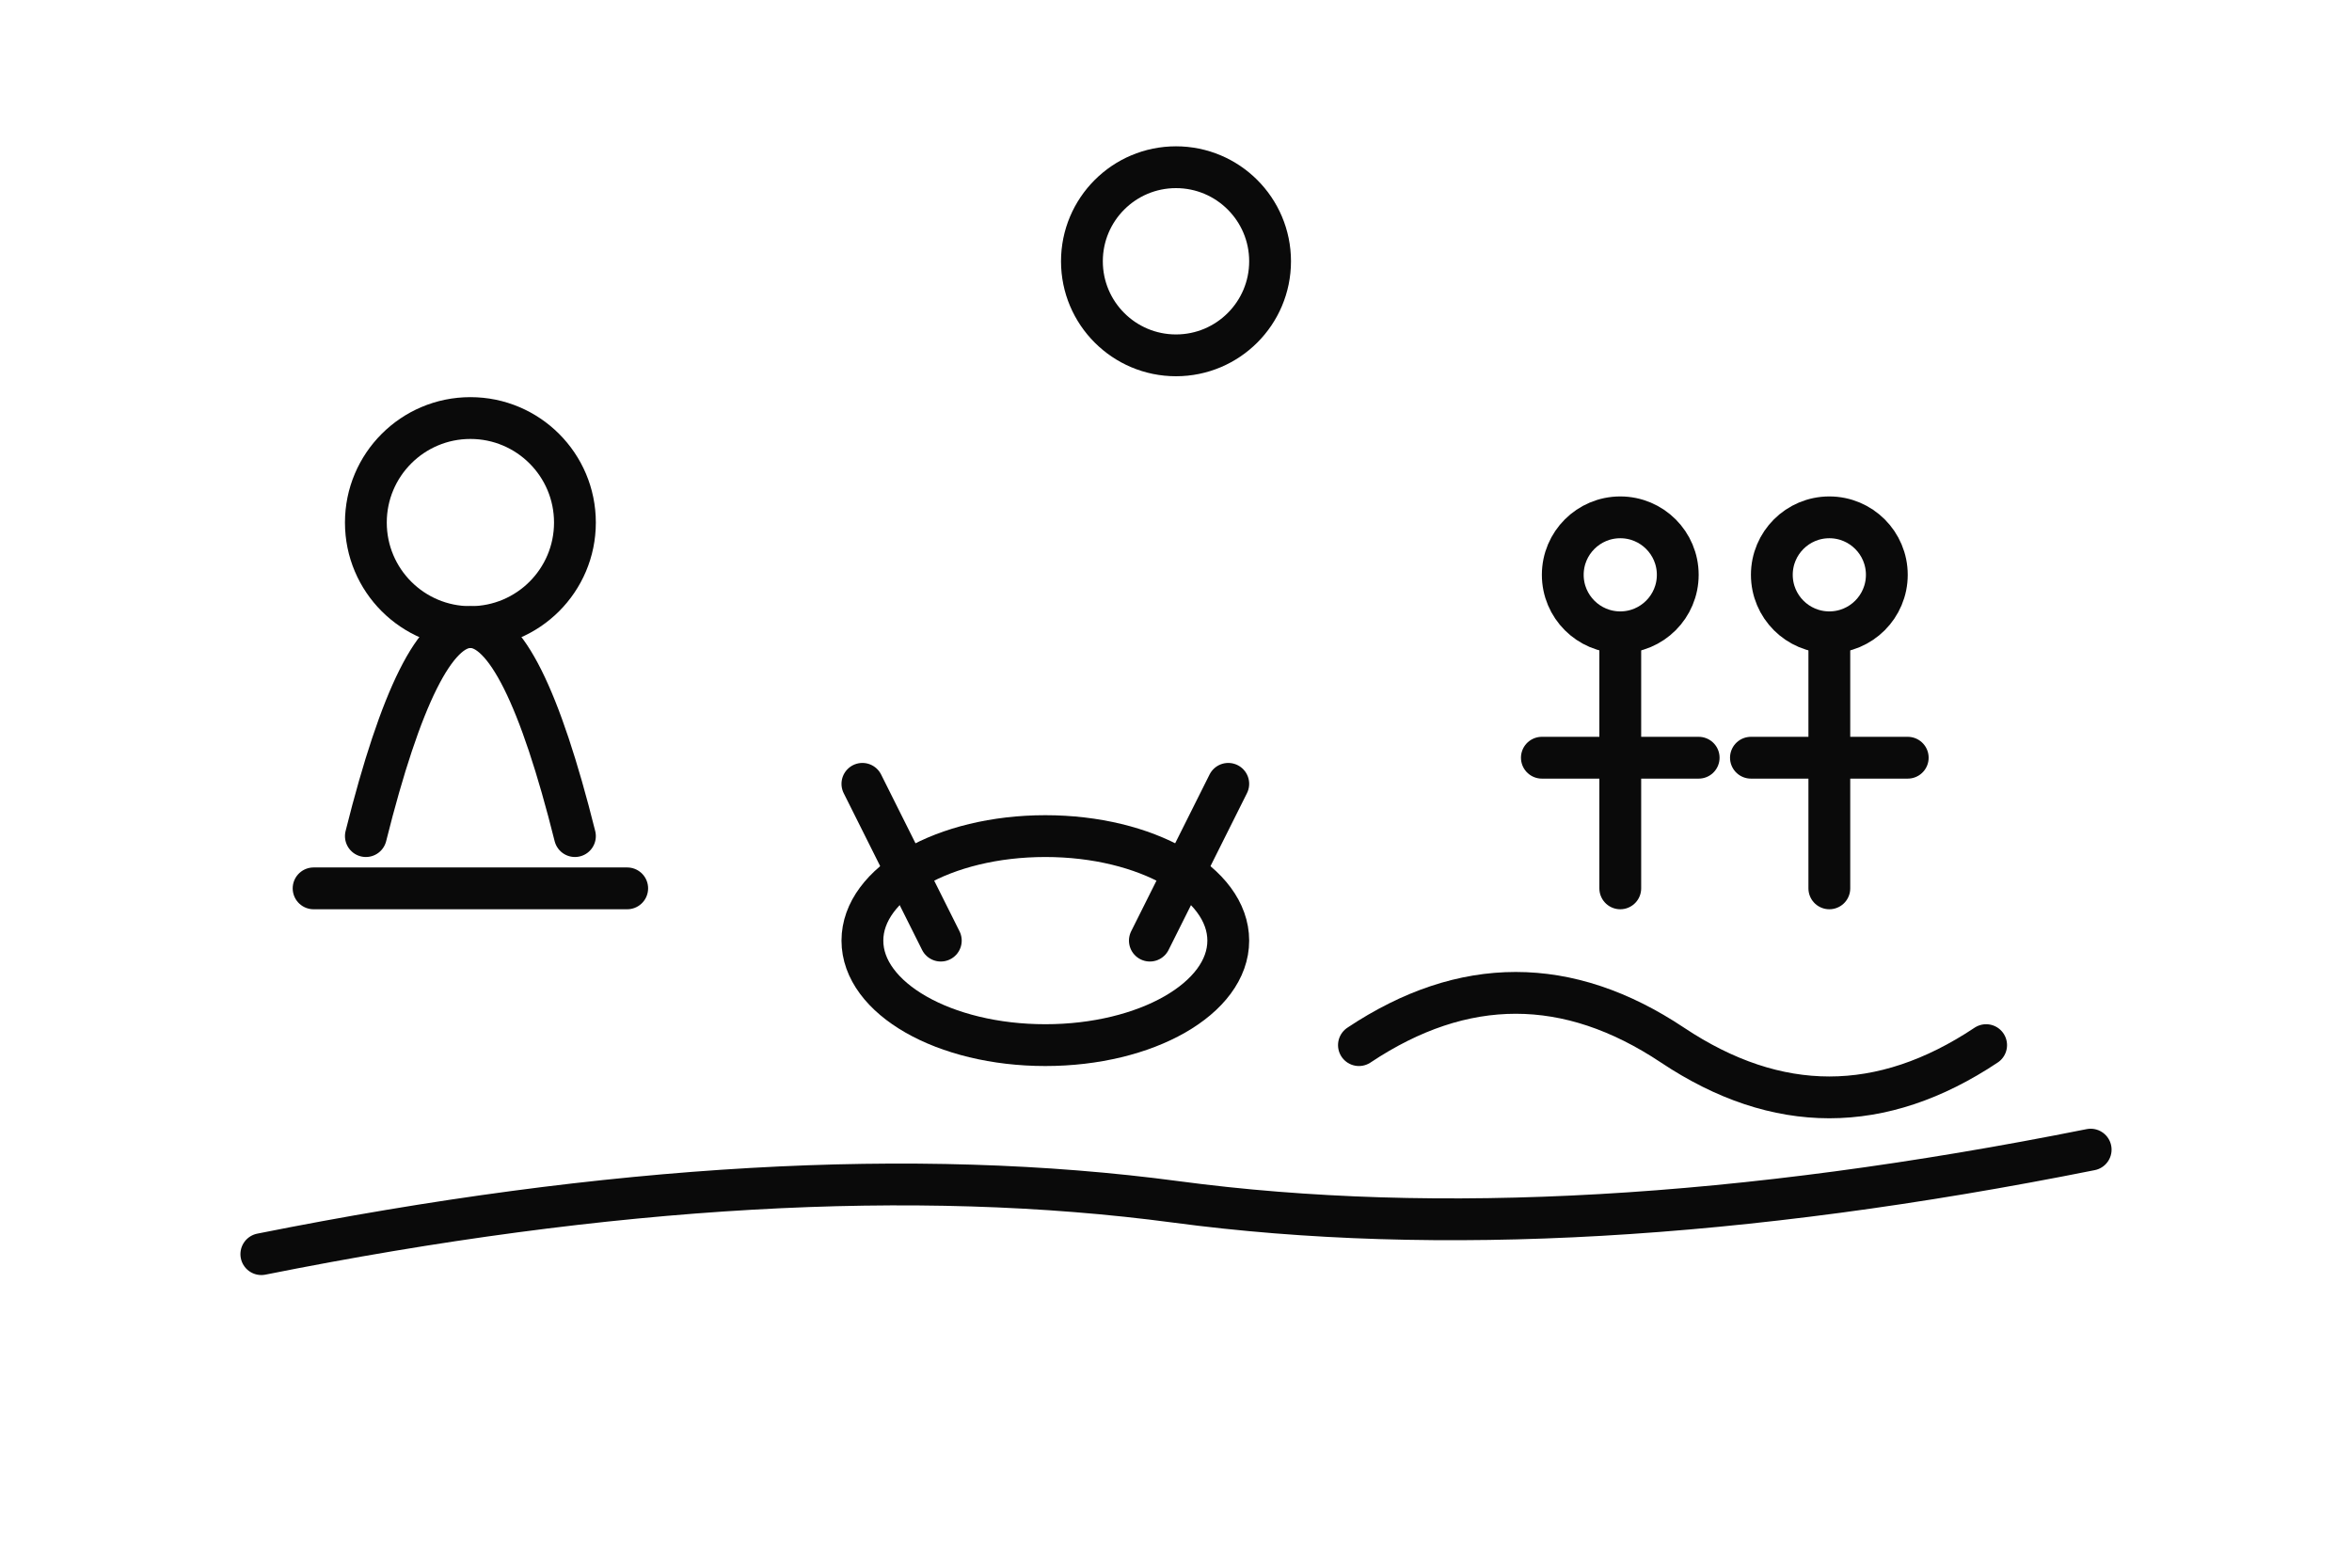
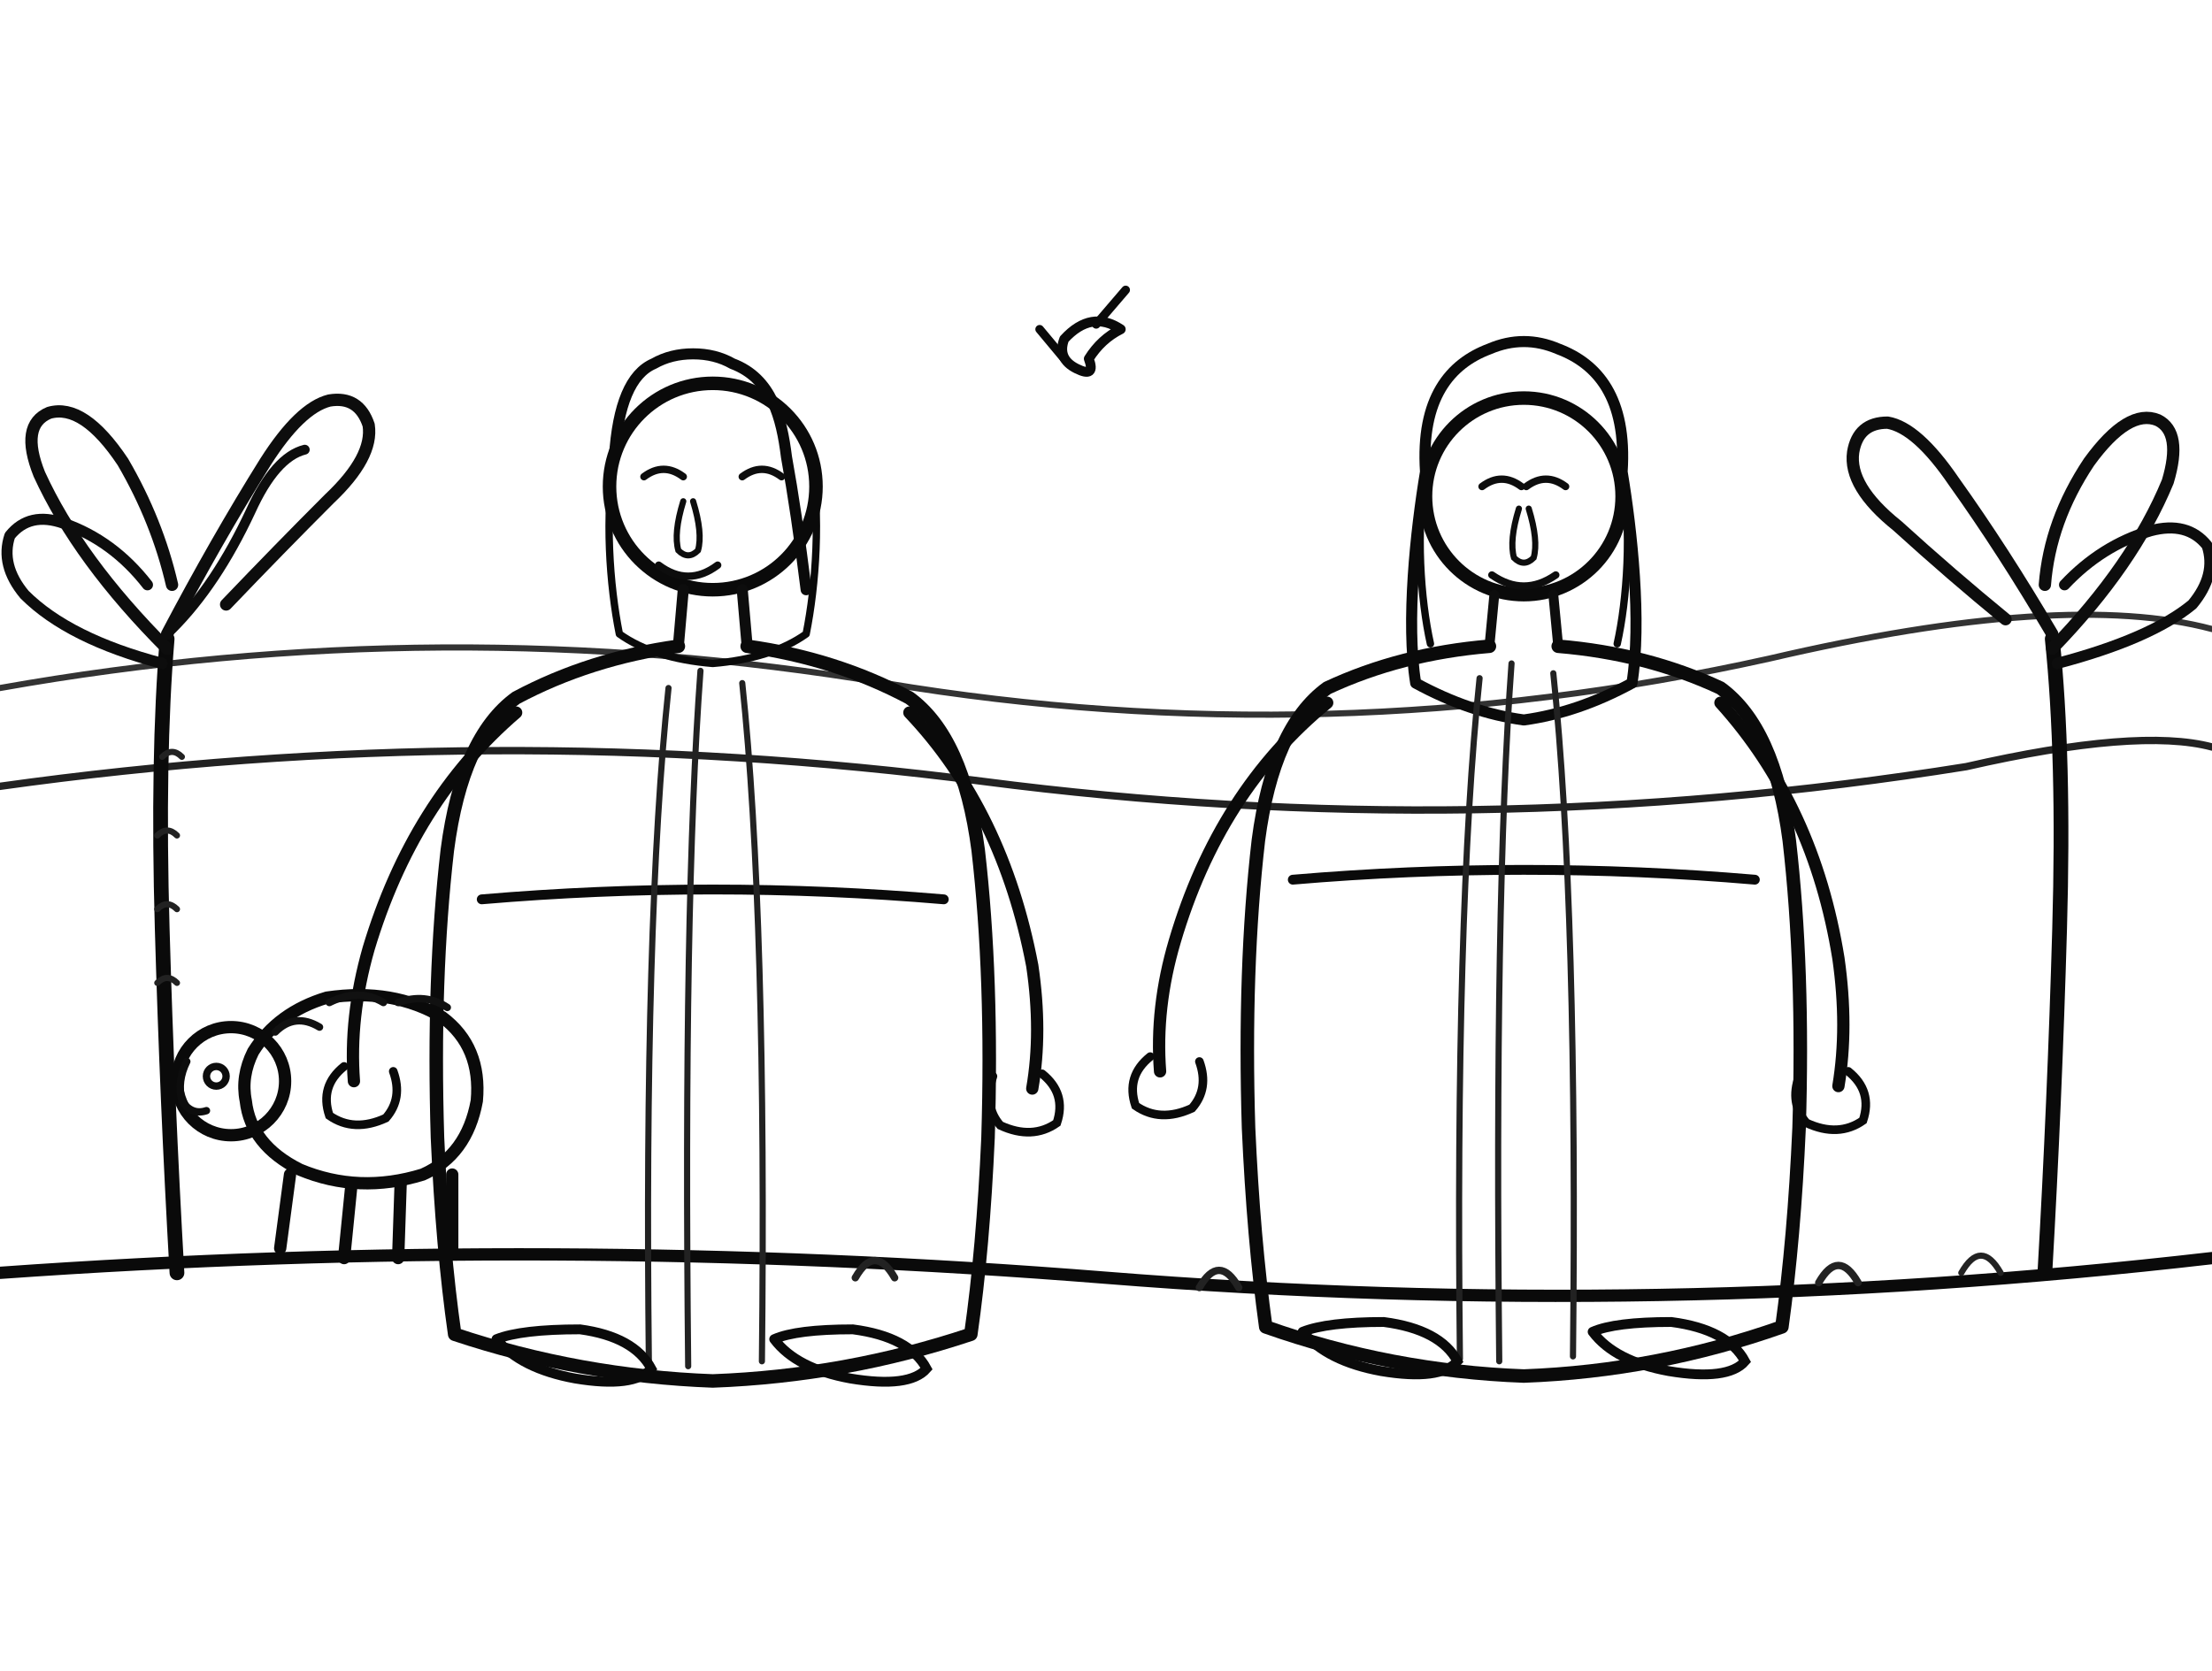
- <svg xmlns="http://www.w3.org/2000/svg" viewBox="0 0 900 600" width="900" height="600" aria-hidden="true">
-   <g fill="none" stroke="#0a0a0a" stroke-width="16" stroke-linecap="round" stroke-linejoin="round">
-     <circle cx="180" cy="200" r="40" />
-     <path d="M140 320 Q160 240 180 240 Q200 240 220 320" />
-     <path d="M120 340 L240 340" />
-     <ellipse cx="400" cy="360" rx="70" ry="40" />
-     <path d="M360 360 L330 300" />
-     <path d="M440 360 L470 300" />
-     <circle cx="620" cy="220" r="22" />
-     <circle cx="700" cy="220" r="22" />
-     <path d="M620 242 L620 340" />
-     <path d="M700 242 L700 340" />
-     <line x1="590" y1="290" x2="650" y2="290" />
-     <line x1="670" y1="290" x2="730" y2="290" />
-     <path d="M520 400 Q580 360 640 400 Q700 440 760 400" />
-     <path d="M100 480 Q300 440 450 460 Q600 480 800 440" />
-     <circle cx="450" cy="100" r="36" />
-   </g>
+ <svg xmlns="http://www.w3.org/2000/svg" viewBox="0 0 900 680" width="900" height="680" aria-hidden="true">
+   <path d="M0,280 Q180,248 360,278 Q540,308 720,268 Q840,240 900,256" fill="none" stroke="#333" stroke-width="2.5" stroke-linecap="round" stroke-linejoin="round" />
+   <path d="M0,320 Q200,292 400,318 Q600,344 800,312 Q870,296 900,304" fill="none" stroke="#222" stroke-width="3" stroke-linecap="round" stroke-linejoin="round" />
+   <path d="M0,518 Q225,502 450,520 Q675,538 900,512" fill="none" stroke="#0a0a0a" stroke-width="5" stroke-linecap="round" stroke-linejoin="round" />
+   <path d="M72,518 Q68,448 66,378 Q64,308 68,260" fill="none" stroke="#0a0a0a" stroke-width="6" stroke-linecap="round" stroke-linejoin="round" />
+   <path d="M68,264 Q32,228 16,193 Q8,173 20,168 Q34,164 50,188 Q64,212 70,238" fill="none" stroke="#0d0d0d" stroke-width="5" stroke-linecap="round" stroke-linejoin="round" />
+   <path d="M68,258 Q88,220 108,188 Q122,166 134,163 Q146,161 150,173 Q152,186 134,203 Q114,223 92,246" fill="none" stroke="#0d0d0d" stroke-width="5" stroke-linecap="round" stroke-linejoin="round" />
+   <path d="M66,270 Q28,260 10,242 Q0,230 4,218 Q12,208 26,213 Q46,220 60,238" fill="none" stroke="#0d0d0d" stroke-width="4.5" stroke-linecap="round" stroke-linejoin="round" />
+   <path d="M70,256 Q88,238 102,208 Q112,186 124,183" fill="none" stroke="#0d0d0d" stroke-width="4" stroke-linecap="round" stroke-linejoin="round" />
+   <path d="M66,308 Q70,304 74,308" fill="none" stroke="#222" stroke-width="2.5" stroke-linecap="round" />
+   <path d="M64,340 Q68,336 72,340" fill="none" stroke="#222" stroke-width="2.5" stroke-linecap="round" />
+   <path d="M64,370 Q68,366 72,370" fill="none" stroke="#222" stroke-width="2.5" stroke-linecap="round" />
+   <path d="M64,400 Q68,396 72,400" fill="none" stroke="#222" stroke-width="2.5" stroke-linecap="round" />
+   <path d="M832,518 Q836,448 838,378 Q840,308 835,260" fill="none" stroke="#0a0a0a" stroke-width="6" stroke-linecap="round" stroke-linejoin="round" />
+   <path d="M835,264 Q868,230 882,196 Q888,176 878,171 Q866,166 850,188 Q834,212 832,238" fill="none" stroke="#0d0d0d" stroke-width="5" stroke-linecap="round" stroke-linejoin="round" />
+   <path d="M835,258 Q815,224 795,196 Q780,174 768,172 Q756,172 754,184 Q752,198 772,214 Q794,234 816,252" fill="none" stroke="#0d0d0d" stroke-width="5" stroke-linecap="round" stroke-linejoin="round" />
+   <path d="M837,270 Q875,260 892,246 Q902,234 898,222 Q890,212 875,216 Q855,222 840,238" fill="none" stroke="#0d0d0d" stroke-width="4.5" stroke-linecap="round" stroke-linejoin="round" />
+   <circle cx="290" cy="198" r="42" fill="none" stroke="#0a0a0a" stroke-width="5.5" />
+   <path d="M250,186 Q252,154 266,148 Q273,144 282,144 Q291,144 298,148 C314,154 318,170 320,186 Q324,208 328,240" fill="none" stroke="#0a0a0a" stroke-width="4.5" stroke-linecap="round" stroke-linejoin="round" />
+   <path d="M250,186 C246,210 248,238 252,258 Q266,268 290,270 Q314,268 328,258 C332,238 334,210 330,186" fill="none" stroke="#0a0a0a" stroke-width="3" stroke-linecap="round" stroke-linejoin="round" />
+   <path d="M262,194 Q270,188 278,194" fill="none" stroke="#0d0d0d" stroke-width="3" stroke-linecap="round" />
+   <path d="M302,194 Q310,188 318,194" fill="none" stroke="#0d0d0d" stroke-width="3" stroke-linecap="round" />
+   <path d="M278,204 Q274,217 276,224 Q280,228 284,224 Q286,217 282,204" fill="none" stroke="#0d0d0d" stroke-width="2.5" stroke-linecap="round" />
+   <path d="M268,230 Q280,239 292,230" fill="none" stroke="#0d0d0d" stroke-width="3" stroke-linecap="round" />
+   <path d="M278,240 L276,263" fill="none" stroke="#0d0d0d" stroke-width="4.5" stroke-linecap="round" />
+   <path d="M302,240 L304,263" fill="none" stroke="#0d0d0d" stroke-width="4.5" stroke-linecap="round" />
+   <path d="M276,263 Q240,268 210,284 Q188,300 182,346 Q176,398 178,463 Q180,508 185,543 Q236,560 290,562 Q344,560 395,543 Q400,508 402,463 Q404,398 398,346 Q392,300 370,284 Q340,268 304,263" fill="none" stroke="#0a0a0a" stroke-width="5.5" stroke-linecap="round" stroke-linejoin="round" />
+   <path d="M196,366 Q290,358 384,366" fill="none" stroke="#0a0a0a" stroke-width="4" stroke-linecap="round" stroke-linejoin="round" />
+   <path d="M285,273 Q278,368 280,556" fill="none" stroke="#222" stroke-width="2.5" stroke-linecap="round" />
+   <path d="M272,280 Q262,375 264,554" fill="none" stroke="#222" stroke-width="2.5" stroke-linecap="round" />
+   <path d="M302,278 Q312,373 310,554" fill="none" stroke="#222" stroke-width="2.5" stroke-linecap="round" />
+   <path d="M210,290 Q168,326 150,386 Q142,414 144,440" fill="none" stroke="#0a0a0a" stroke-width="5" stroke-linecap="round" stroke-linejoin="round" />
+   <path d="M140,434 Q130,442 134,454 Q144,461 157,455 Q164,447 160,436" fill="none" stroke="#0a0a0a" stroke-width="3.5" stroke-linecap="round" />
+   <path d="M370,290 Q408,330 420,393 Q424,420 420,443" fill="none" stroke="#0a0a0a" stroke-width="5" stroke-linecap="round" stroke-linejoin="round" />
+   <path d="M424,437 Q434,445 430,457 Q420,464 407,458 Q400,450 404,438" fill="none" stroke="#0a0a0a" stroke-width="3.5" stroke-linecap="round" />
+   <path d="M202,545 Q212,557 234,561 Q258,565 265,557 Q258,544 236,541 Q212,541 202,545" fill="none" stroke="#0a0a0a" stroke-width="4" stroke-linecap="round" />
+   <path d="M315,545 Q324,557 346,561 Q370,565 377,557 Q370,544 347,541 Q324,541 315,545" fill="none" stroke="#0a0a0a" stroke-width="4" stroke-linecap="round" />
+   <circle cx="620" cy="202" r="40" fill="none" stroke="#0a0a0a" stroke-width="5.5" />
+   <path d="M580,192 C578,162 590,148 606,142 Q613,139 620,139 Q627,139 634,142 C650,148 662,162 660,192 C664,216 668,253 664,278 Q642,290 620,293 Q598,290 576,278 C572,253 576,216 580,192" fill="none" stroke="#0a0a0a" stroke-width="4.5" stroke-linecap="round" stroke-linejoin="round" />
+   <path d="M580,192 C576,216 578,244 582,262" fill="none" stroke="#0a0a0a" stroke-width="3" stroke-linecap="round" stroke-linejoin="round" />
+   <path d="M660,192 C664,216 662,244 658,262" fill="none" stroke="#0a0a0a" stroke-width="3" stroke-linecap="round" stroke-linejoin="round" />
+   <path d="M603,198 Q611,192 619,198" fill="none" stroke="#0d0d0d" stroke-width="3" stroke-linecap="round" />
+   <path d="M621,198 Q629,192 637,198" fill="none" stroke="#0d0d0d" stroke-width="3" stroke-linecap="round" />
+   <path d="M618,207 Q614,220 616,227 Q620,231 624,227 Q626,220 622,207" fill="none" stroke="#0d0d0d" stroke-width="2.5" stroke-linecap="round" />
+   <path d="M607,234 Q620,243 633,234" fill="none" stroke="#0d0d0d" stroke-width="3" stroke-linecap="round" />
+   <path d="M608,242 L606,263" fill="none" stroke="#0d0d0d" stroke-width="4" stroke-linecap="round" />
+   <path d="M632,242 L634,263" fill="none" stroke="#0d0d0d" stroke-width="4" stroke-linecap="round" />
+   <path d="M606,263 Q570,266 540,280 Q518,296 512,342 Q506,394 508,459 Q510,504 515,540 Q566,558 620,560 Q674,558 725,540 Q730,504 732,459 Q734,394 728,342 Q722,296 700,280 Q670,266 634,263" fill="none" stroke="#0a0a0a" stroke-width="5.5" stroke-linecap="round" stroke-linejoin="round" />
+   <path d="M526,358 Q620,350 714,358" fill="none" stroke="#0a0a0a" stroke-width="4" stroke-linecap="round" stroke-linejoin="round" />
+   <path d="M615,270 Q608,366 610,554" fill="none" stroke="#222" stroke-width="2.5" stroke-linecap="round" />
+   <path d="M602,276 Q592,372 594,553" fill="none" stroke="#222" stroke-width="2.5" stroke-linecap="round" />
+   <path d="M632,274 Q642,370 640,552" fill="none" stroke="#222" stroke-width="2.5" stroke-linecap="round" />
+   <path d="M540,286 Q496,322 478,383 Q470,410 472,436" fill="none" stroke="#0a0a0a" stroke-width="5" stroke-linecap="round" stroke-linejoin="round" />
+   <path d="M468,430 Q458,438 462,450 Q472,457 485,451 Q492,443 488,432" fill="none" stroke="#0a0a0a" stroke-width="3.5" stroke-linecap="round" />
+   <path d="M700,286 Q738,328 748,390 Q752,418 748,442" fill="none" stroke="#0a0a0a" stroke-width="5" stroke-linecap="round" stroke-linejoin="round" />
+   <path d="M752,436 Q762,444 758,456 Q748,463 735,457 Q728,449 732,438" fill="none" stroke="#0a0a0a" stroke-width="3.5" stroke-linecap="round" />
+   <path d="M530,542 Q540,554 562,558 Q586,562 593,554 Q586,541 563,538 Q540,538 530,542" fill="none" stroke="#0a0a0a" stroke-width="4" stroke-linecap="round" />
+   <path d="M648,542 Q657,554 679,558 Q703,562 710,554 Q703,541 680,538 Q657,538 648,542" fill="none" stroke="#0a0a0a" stroke-width="4" stroke-linecap="round" />
+   <path d="M103,428 Q113,412 133,406 Q160,402 180,414 Q196,426 194,448 Q190,470 172,478 Q146,486 122,476 Q102,466 100,448 Q98,438 103,428" fill="none" stroke="#0a0a0a" stroke-width="5" stroke-linecap="round" stroke-linejoin="round" />
+   <path d="M112,420 Q120,412 130,418" fill="none" stroke="#111" stroke-width="3" stroke-linecap="round" />
+   <path d="M134,408 Q146,402 156,408" fill="none" stroke="#111" stroke-width="3" stroke-linecap="round" />
+   <path d="M162,408 Q173,404 182,410" fill="none" stroke="#111" stroke-width="3" stroke-linecap="round" />
+   <circle cx="94" cy="440" r="22" fill="none" stroke="#0a0a0a" stroke-width="5" stroke-linecap="round" />
+   <path d="M76,432 Q72,440 74,448 Q78,454 84,452" fill="none" stroke="#0d0d0d" stroke-width="3" stroke-linecap="round" />
+   <circle cx="88" cy="438" r="4" fill="none" stroke="#0d0d0d" stroke-width="3" />
+   <line x1="118" y1="478" x2="114" y2="508" stroke="#0a0a0a" stroke-width="5" stroke-linecap="round" />
+   <line x1="143" y1="482" x2="140" y2="512" stroke="#0a0a0a" stroke-width="5" stroke-linecap="round" />
+   <line x1="163" y1="482" x2="162" y2="512" stroke="#0a0a0a" stroke-width="5" stroke-linecap="round" />
+   <line x1="184" y1="478" x2="184" y2="508" stroke="#0a0a0a" stroke-width="5" stroke-linecap="round" />
+   <path d="M433,138 Q444,126 456,134 Q448,138 443,146 Q446,154 438,150 Q430,146 433,138" fill="none" stroke="#0a0a0a" stroke-width="4" stroke-linecap="round" stroke-linejoin="round" />
+   <path d="M446,132 L458,118" fill="none" stroke="#0a0a0a" stroke-width="3.5" stroke-linecap="round" />
+   <path d="M433,146 L423,134" fill="none" stroke="#0a0a0a" stroke-width="3.5" stroke-linecap="round" />
+   <path d="M348,520 Q356,506 364,520" fill="none" stroke="#222" stroke-width="3" stroke-linecap="round" />
+   <path d="M488,524 Q496,510 504,524" fill="none" stroke="#222" stroke-width="3" stroke-linecap="round" />
+   <path d="M740,522 Q748,508 756,522" fill="none" stroke="#222" stroke-width="3" stroke-linecap="round" />
+   <path d="M798,518 Q806,504 814,518" fill="none" stroke="#222" stroke-width="2.5" stroke-linecap="round" />
</svg>
